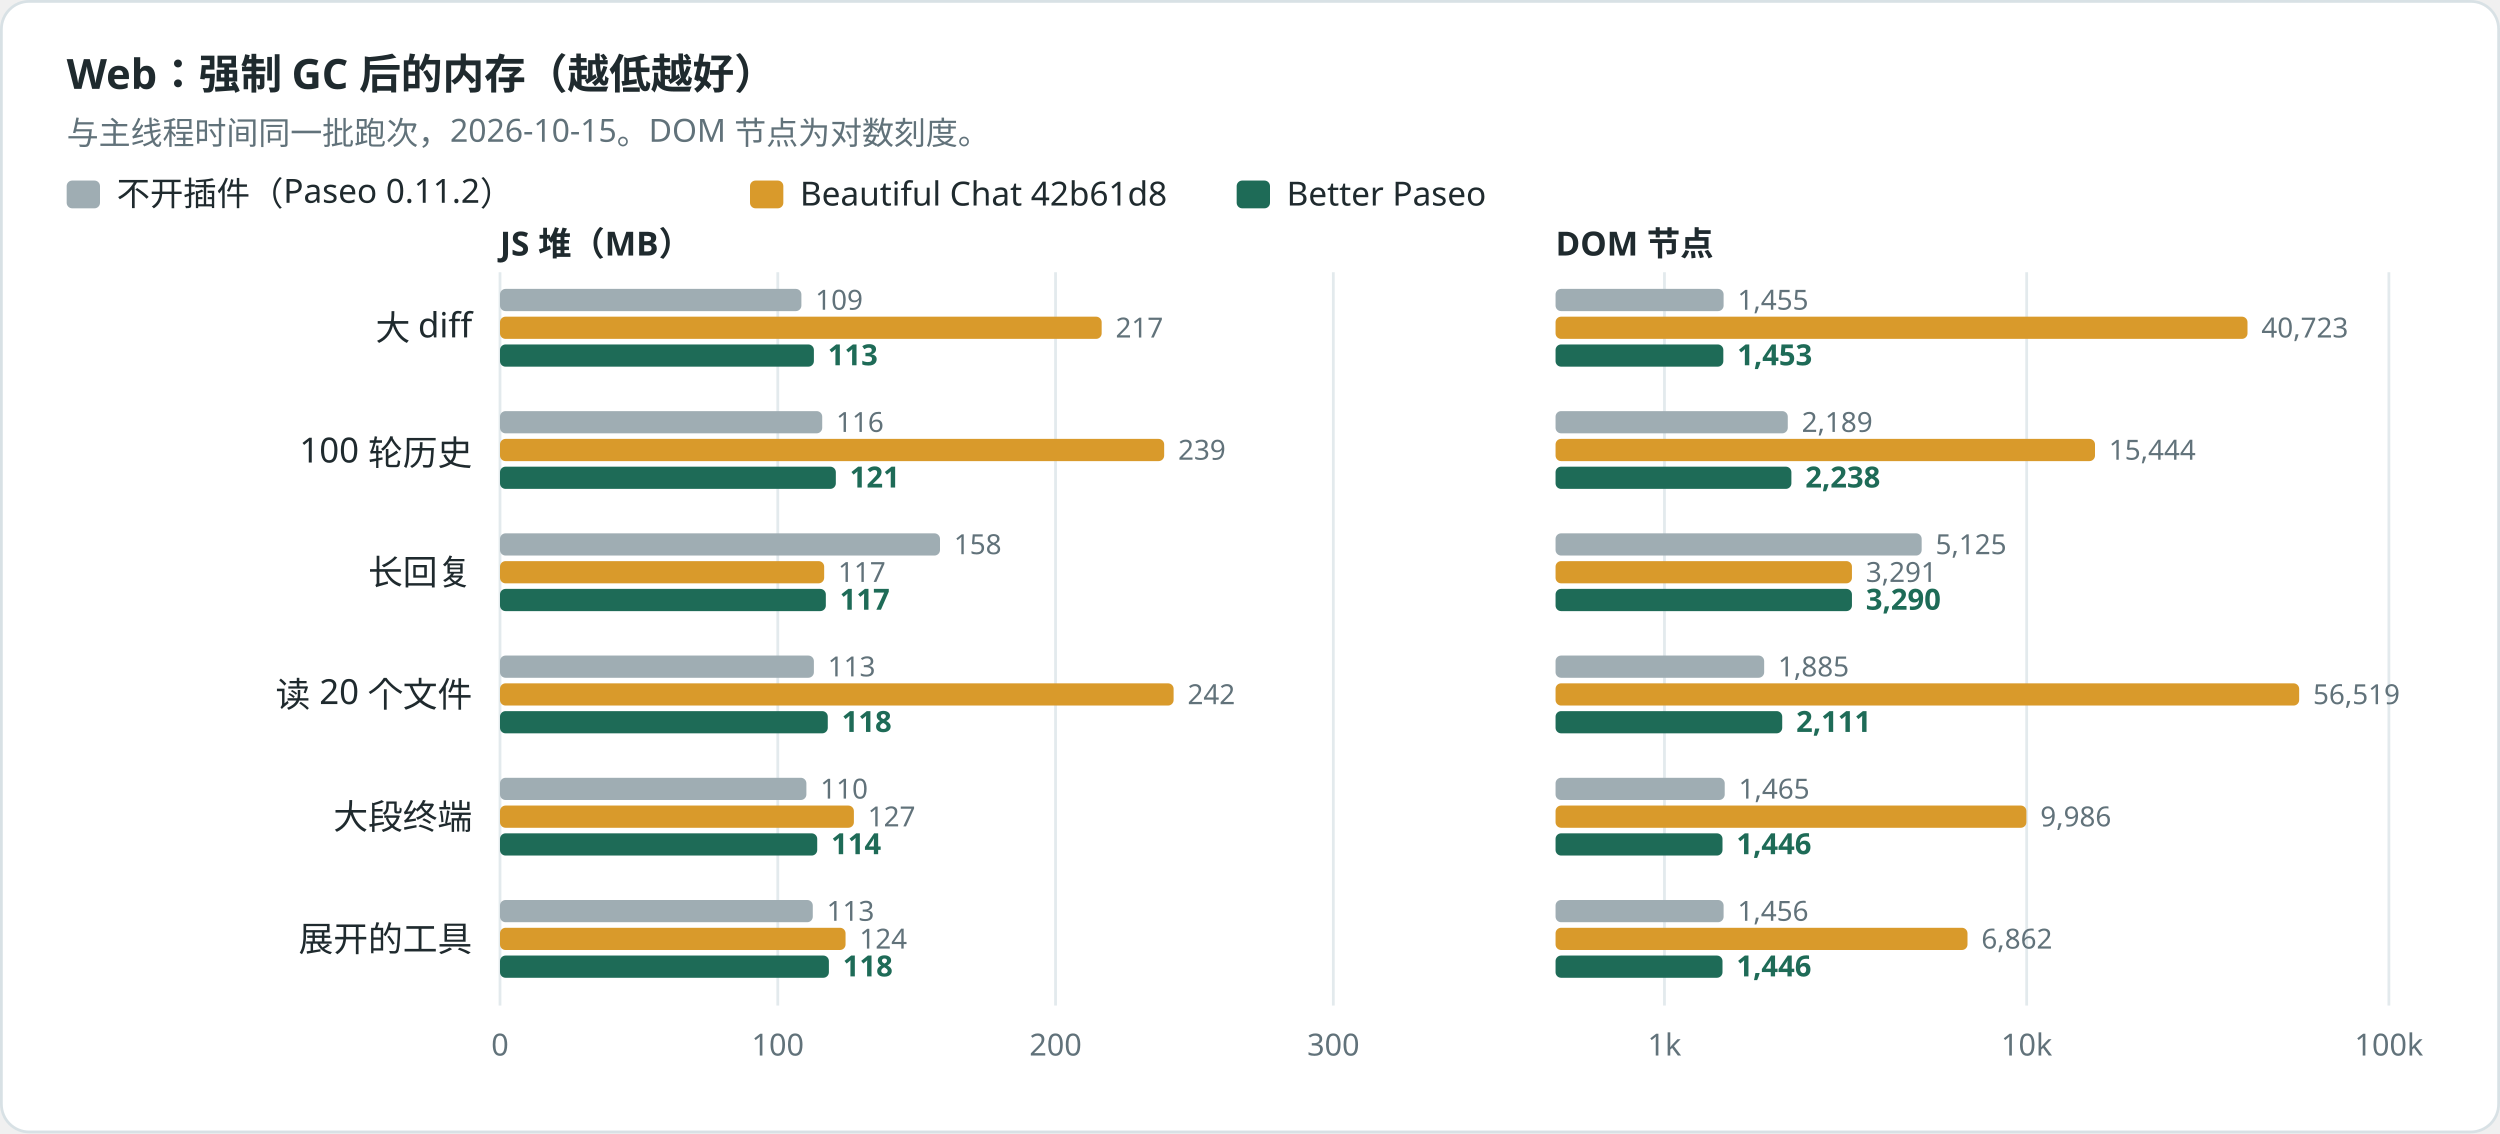
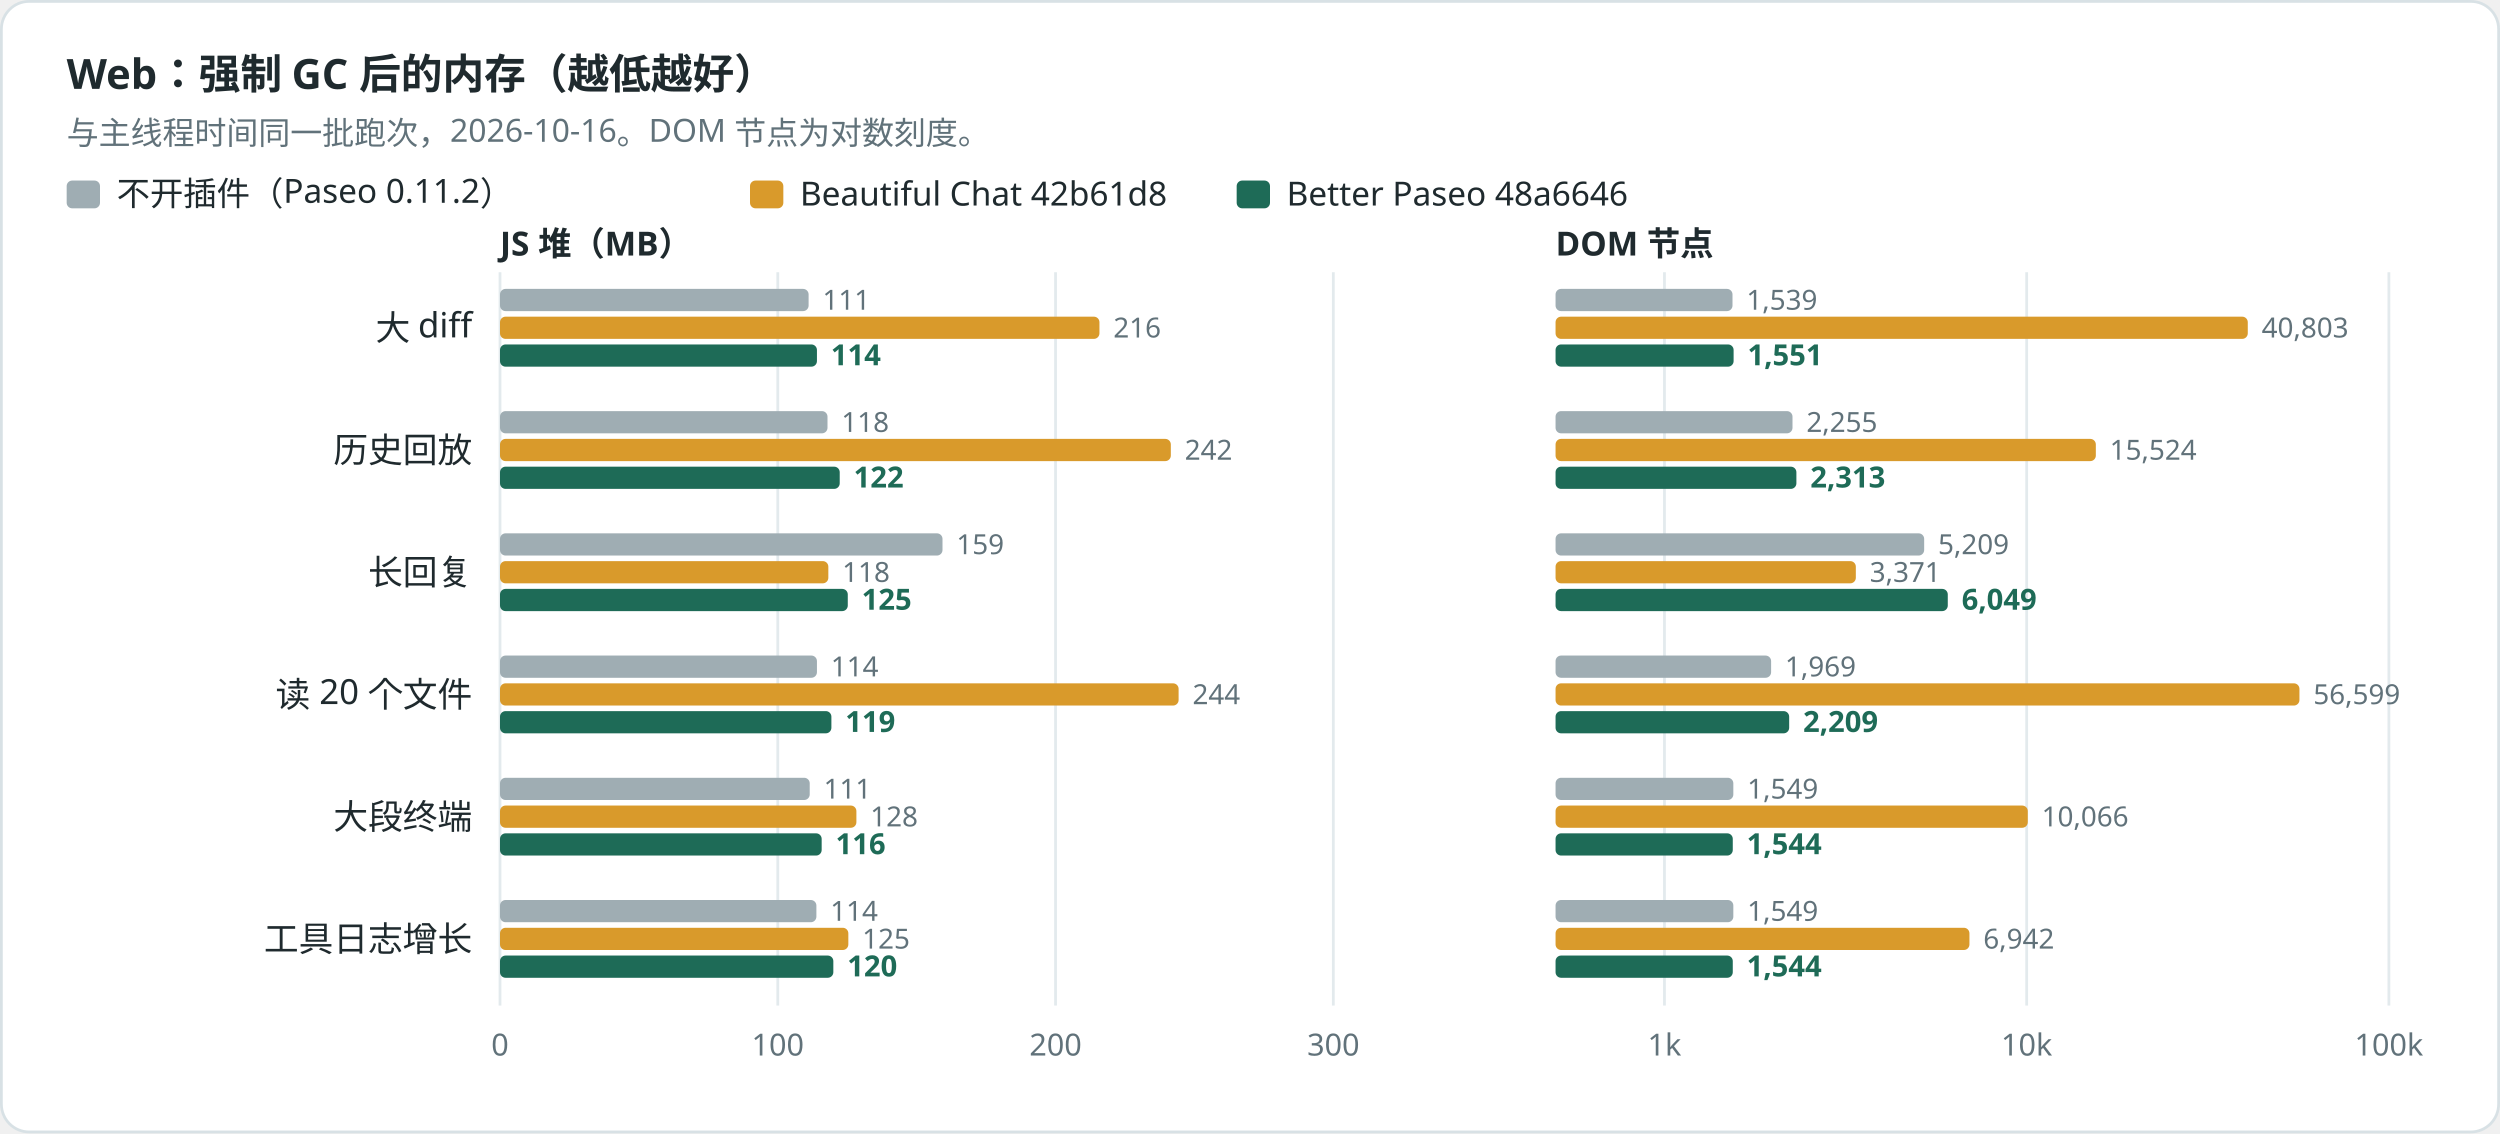
<svg xmlns="http://www.w3.org/2000/svg" viewBox="0 0 900 408" width="900" height="408" role="img">
  <rect x="0.5" y="0.5" width="899" height="407" rx="10" fill="#ffffff" stroke="#d8e1e5" />
  <text x="24.0" y="32.0" text-anchor="start" fill="#1f2a2e" font-size="15" font-weight="600" font-family="'PingFang SC', 'Hiragino Sans GB', 'Microsoft YaHei', 'Noto Sans SC', sans-serif">Web：强制 GC 后的内存（越低越好）</text>
-   <text x="24.0" y="52.0" text-anchor="start" fill="#61727a" font-size="11.5" font-weight="400" font-family="'PingFang SC', 'Hiragino Sans GB', 'Microsoft YaHei', 'Noto Sans SC', sans-serif">与主线程时间同一批跑次，2026-10-15。DOM 节点为对数刻度。</text>
+   <text x="24.0" y="52.0" text-anchor="start" fill="#61727a" font-size="11.5" font-weight="400" font-family="'PingFang SC', 'Hiragino Sans GB', 'Microsoft YaHei', 'Noto Sans SC', sans-serif">与主线程时间同一批跑次，2026-10-16。DOM 节点为对数刻度。</text>
  <rect x="24.0" y="65.0" width="12.0" height="10" rx="2" fill="#9fadb3" />
  <text x="42.0" y="74.0" text-anchor="start" fill="#1f2a2e" font-size="12" font-weight="400" font-family="'PingFang SC', 'Hiragino Sans GB', 'Microsoft YaHei', 'Noto Sans SC', sans-serif">不开插件（Paseo 0.11.2）</text>
  <rect x="270.0" y="65.0" width="12.0" height="10" rx="2" fill="#d99a2b" />
  <text x="288.0" y="74.0" text-anchor="start" fill="#1f2a2e" font-size="12" font-weight="400" font-family="'PingFang SC', 'Hiragino Sans GB', 'Microsoft YaHei', 'Noto Sans SC', sans-serif">Beautiful Chat 42b61d8</text>
  <rect x="445.2" y="65.0" width="12.0" height="10" rx="2" fill="#1e6b57" />
-   <text x="463.2" y="74.0" text-anchor="start" fill="#1f2a2e" font-size="12" font-weight="400" font-family="'PingFang SC', 'Hiragino Sans GB', 'Microsoft YaHei', 'Noto Sans SC', sans-serif">Better Paseo</text>
+   <text x="463.2" y="74.0" text-anchor="start" fill="#1f2a2e" font-size="12" font-weight="400" font-family="'PingFang SC', 'Hiragino Sans GB', 'Microsoft YaHei', 'Noto Sans SC', sans-serif">Better Paseo 48a6646</text>
  <text x="180.0" y="92.0" text-anchor="start" fill="#1f2a2e" font-size="12" font-weight="600" font-family="'PingFang SC', 'Hiragino Sans GB', 'Microsoft YaHei', 'Noto Sans SC', sans-serif">JS 堆（MB）</text>
  <line x1="180.0" y1="98" x2="180.0" y2="362" stroke="#e3eaed" stroke-width="1" />
  <text x="180.0" y="380.0" text-anchor="middle" fill="#61727a" font-size="11" font-weight="400" font-family="'PingFang SC', 'Hiragino Sans GB', 'Microsoft YaHei', 'Noto Sans SC', sans-serif">0</text>
  <line x1="280.0" y1="98" x2="280.0" y2="362" stroke="#e3eaed" stroke-width="1" />
  <text x="280.0" y="380.0" text-anchor="middle" fill="#61727a" font-size="11" font-weight="400" font-family="'PingFang SC', 'Hiragino Sans GB', 'Microsoft YaHei', 'Noto Sans SC', sans-serif">100</text>
  <line x1="380.0" y1="98" x2="380.0" y2="362" stroke="#e3eaed" stroke-width="1" />
  <text x="380.0" y="380.0" text-anchor="middle" fill="#61727a" font-size="11" font-weight="400" font-family="'PingFang SC', 'Hiragino Sans GB', 'Microsoft YaHei', 'Noto Sans SC', sans-serif">200</text>
  <line x1="480.0" y1="98" x2="480.0" y2="362" stroke="#e3eaed" stroke-width="1" />
  <text x="480.0" y="380.0" text-anchor="middle" fill="#61727a" font-size="11" font-weight="400" font-family="'PingFang SC', 'Hiragino Sans GB', 'Microsoft YaHei', 'Noto Sans SC', sans-serif">300</text>
  <text x="560.0" y="92.0" text-anchor="start" fill="#1f2a2e" font-size="12" font-weight="600" font-family="'PingFang SC', 'Hiragino Sans GB', 'Microsoft YaHei', 'Noto Sans SC', sans-serif">DOM 节点</text>
  <line x1="599.2" y1="98" x2="599.2" y2="362" stroke="#e3eaed" stroke-width="1" />
  <text x="599.2" y="380.0" text-anchor="middle" fill="#61727a" font-size="11" font-weight="400" font-family="'PingFang SC', 'Hiragino Sans GB', 'Microsoft YaHei', 'Noto Sans SC', sans-serif">1k</text>
  <line x1="729.6" y1="98" x2="729.6" y2="362" stroke="#e3eaed" stroke-width="1" />
  <text x="729.6" y="380.0" text-anchor="middle" fill="#61727a" font-size="11" font-weight="400" font-family="'PingFang SC', 'Hiragino Sans GB', 'Microsoft YaHei', 'Noto Sans SC', sans-serif">10k</text>
  <line x1="860.0" y1="98" x2="860.0" y2="362" stroke="#e3eaed" stroke-width="1" />
  <text x="860.0" y="380.0" text-anchor="middle" fill="#61727a" font-size="11" font-weight="400" font-family="'PingFang SC', 'Hiragino Sans GB', 'Microsoft YaHei', 'Noto Sans SC', sans-serif">100k</text>
  <text x="170.0" y="122.5" text-anchor="end" fill="#1f2a2e" font-size="12.5" font-weight="400" font-family="'PingFang SC', 'Hiragino Sans GB', 'Microsoft YaHei', 'Noto Sans SC', sans-serif">大 diff</text>
-   <rect x="180.0" y="104.0" width="108.5" height="8" rx="2" fill="#9fadb3" />
-   <text x="293.5" y="111.5" text-anchor="start" fill="#61727a" font-size="10" font-weight="400" font-family="'PingFang SC', 'Hiragino Sans GB', 'Microsoft YaHei', 'Noto Sans SC', sans-serif">109</text>
-   <rect x="180.0" y="114.0" width="216.6" height="8" rx="2" fill="#d99a2b" />
-   <text x="401.6" y="121.5" text-anchor="start" fill="#61727a" font-size="10" font-weight="400" font-family="'PingFang SC', 'Hiragino Sans GB', 'Microsoft YaHei', 'Noto Sans SC', sans-serif">217</text>
-   <rect x="180.0" y="124.0" width="113.0" height="8" rx="2" fill="#1e6b57" />
-   <text x="298.0" y="131.5" text-anchor="start" fill="#1e6b57" font-size="10.5" font-weight="600" font-family="'PingFang SC', 'Hiragino Sans GB', 'Microsoft YaHei', 'Noto Sans SC', sans-serif">113</text>
-   <rect x="560.0" y="104.0" width="60.5" height="8" rx="2" fill="#9fadb3" />
-   <text x="625.5" y="111.5" text-anchor="start" fill="#61727a" font-size="10" font-weight="400" font-family="'PingFang SC', 'Hiragino Sans GB', 'Microsoft YaHei', 'Noto Sans SC', sans-serif">1,455</text>
-   <rect x="560.0" y="114.0" width="249.1" height="8" rx="2" fill="#d99a2b" />
-   <text x="814.1" y="121.5" text-anchor="start" fill="#61727a" font-size="10" font-weight="400" font-family="'PingFang SC', 'Hiragino Sans GB', 'Microsoft YaHei', 'Noto Sans SC', sans-serif">40,723</text>
-   <rect x="560.0" y="124.0" width="60.4" height="8" rx="2" fill="#1e6b57" />
-   <text x="625.4" y="131.5" text-anchor="start" fill="#1e6b57" font-size="10.5" font-weight="600" font-family="'PingFang SC', 'Hiragino Sans GB', 'Microsoft YaHei', 'Noto Sans SC', sans-serif">1,453</text>
-   <text x="170.0" y="166.5" text-anchor="end" fill="#1f2a2e" font-size="12.5" font-weight="400" font-family="'PingFang SC', 'Hiragino Sans GB', 'Microsoft YaHei', 'Noto Sans SC', sans-serif">100 轮历史</text>
-   <rect x="180.0" y="148.0" width="116.0" height="8" rx="2" fill="#9fadb3" />
-   <text x="301.0" y="155.5" text-anchor="start" fill="#61727a" font-size="10" font-weight="400" font-family="'PingFang SC', 'Hiragino Sans GB', 'Microsoft YaHei', 'Noto Sans SC', sans-serif">116</text>
-   <rect x="180.0" y="158.0" width="239.1" height="8" rx="2" fill="#d99a2b" />
-   <text x="424.1" y="165.5" text-anchor="start" fill="#61727a" font-size="10" font-weight="400" font-family="'PingFang SC', 'Hiragino Sans GB', 'Microsoft YaHei', 'Noto Sans SC', sans-serif">239</text>
-   <rect x="180.0" y="168.0" width="120.9" height="8" rx="2" fill="#1e6b57" />
-   <text x="305.9" y="175.5" text-anchor="start" fill="#1e6b57" font-size="10.5" font-weight="600" font-family="'PingFang SC', 'Hiragino Sans GB', 'Microsoft YaHei', 'Noto Sans SC', sans-serif">121</text>
-   <rect x="560.0" y="148.0" width="83.6" height="8" rx="2" fill="#9fadb3" />
-   <text x="648.6" y="155.5" text-anchor="start" fill="#61727a" font-size="10" font-weight="400" font-family="'PingFang SC', 'Hiragino Sans GB', 'Microsoft YaHei', 'Noto Sans SC', sans-serif">2,189</text>
-   <rect x="560.0" y="158.0" width="194.2" height="8" rx="2" fill="#d99a2b" />
-   <text x="759.2" y="165.5" text-anchor="start" fill="#61727a" font-size="10" font-weight="400" font-family="'PingFang SC', 'Hiragino Sans GB', 'Microsoft YaHei', 'Noto Sans SC', sans-serif">15,444</text>
-   <rect x="560.0" y="168.0" width="84.9" height="8" rx="2" fill="#1e6b57" />
-   <text x="649.9" y="175.5" text-anchor="start" fill="#1e6b57" font-size="10.5" font-weight="600" font-family="'PingFang SC', 'Hiragino Sans GB', 'Microsoft YaHei', 'Noto Sans SC', sans-serif">2,238</text>
+   <rect x="180.0" y="104.0" width="111.1" height="8" rx="2" fill="#9fadb3" />
+   <text x="296.1" y="111.5" text-anchor="start" fill="#61727a" font-size="10" font-weight="400" font-family="'PingFang SC', 'Hiragino Sans GB', 'Microsoft YaHei', 'Noto Sans SC', sans-serif">111</text>
+   <rect x="180.0" y="114.0" width="215.8" height="8" rx="2" fill="#d99a2b" />
+   <text x="400.8" y="121.5" text-anchor="start" fill="#61727a" font-size="10" font-weight="400" font-family="'PingFang SC', 'Hiragino Sans GB', 'Microsoft YaHei', 'Noto Sans SC', sans-serif">216</text>
+   <rect x="180.0" y="124.0" width="114.1" height="8" rx="2" fill="#1e6b57" />
+   <text x="299.1" y="131.5" text-anchor="start" fill="#1e6b57" font-size="10.5" font-weight="600" font-family="'PingFang SC', 'Hiragino Sans GB', 'Microsoft YaHei', 'Noto Sans SC', sans-serif">114</text>
+   <rect x="560.0" y="104.0" width="63.7" height="8" rx="2" fill="#9fadb3" />
+   <text x="628.7" y="111.5" text-anchor="start" fill="#61727a" font-size="10" font-weight="400" font-family="'PingFang SC', 'Hiragino Sans GB', 'Microsoft YaHei', 'Noto Sans SC', sans-serif">1,539</text>
+   <rect x="560.0" y="114.0" width="249.2" height="8" rx="2" fill="#d99a2b" />
+   <text x="814.2" y="121.5" text-anchor="start" fill="#61727a" font-size="10" font-weight="400" font-family="'PingFang SC', 'Hiragino Sans GB', 'Microsoft YaHei', 'Noto Sans SC', sans-serif">40,803</text>
+   <rect x="560.0" y="124.0" width="64.1" height="8" rx="2" fill="#1e6b57" />
+   <text x="629.1" y="131.5" text-anchor="start" fill="#1e6b57" font-size="10.5" font-weight="600" font-family="'PingFang SC', 'Hiragino Sans GB', 'Microsoft YaHei', 'Noto Sans SC', sans-serif">1,551</text>
+   <text x="170.0" y="166.5" text-anchor="end" fill="#1f2a2e" font-size="12.5" font-weight="400" font-family="'PingFang SC', 'Hiragino Sans GB', 'Microsoft YaHei', 'Noto Sans SC', sans-serif">历史回放</text>
+   <rect x="180.0" y="148.0" width="117.9" height="8" rx="2" fill="#9fadb3" />
+   <text x="302.9" y="155.5" text-anchor="start" fill="#61727a" font-size="10" font-weight="400" font-family="'PingFang SC', 'Hiragino Sans GB', 'Microsoft YaHei', 'Noto Sans SC', sans-serif">118</text>
+   <rect x="180.0" y="158.0" width="241.5" height="8" rx="2" fill="#d99a2b" />
+   <text x="426.5" y="165.5" text-anchor="start" fill="#61727a" font-size="10" font-weight="400" font-family="'PingFang SC', 'Hiragino Sans GB', 'Microsoft YaHei', 'Noto Sans SC', sans-serif">242</text>
+   <rect x="180.0" y="168.0" width="122.3" height="8" rx="2" fill="#1e6b57" />
+   <text x="307.3" y="175.5" text-anchor="start" fill="#1e6b57" font-size="10.5" font-weight="600" font-family="'PingFang SC', 'Hiragino Sans GB', 'Microsoft YaHei', 'Noto Sans SC', sans-serif">122</text>
+   <rect x="560.0" y="148.0" width="85.3" height="8" rx="2" fill="#9fadb3" />
+   <text x="650.3" y="155.5" text-anchor="start" fill="#61727a" font-size="10" font-weight="400" font-family="'PingFang SC', 'Hiragino Sans GB', 'Microsoft YaHei', 'Noto Sans SC', sans-serif">2,255</text>
+   <rect x="560.0" y="158.0" width="194.5" height="8" rx="2" fill="#d99a2b" />
+   <text x="759.5" y="165.5" text-anchor="start" fill="#61727a" font-size="10" font-weight="400" font-family="'PingFang SC', 'Hiragino Sans GB', 'Microsoft YaHei', 'Noto Sans SC', sans-serif">15,524</text>
+   <rect x="560.0" y="168.0" width="86.7" height="8" rx="2" fill="#1e6b57" />
+   <text x="651.7" y="175.5" text-anchor="start" fill="#1e6b57" font-size="10.5" font-weight="600" font-family="'PingFang SC', 'Hiragino Sans GB', 'Microsoft YaHei', 'Noto Sans SC', sans-serif">2,313</text>
  <text x="170.0" y="210.5" text-anchor="end" fill="#1f2a2e" font-size="12.5" font-weight="400" font-family="'PingFang SC', 'Hiragino Sans GB', 'Microsoft YaHei', 'Noto Sans SC', sans-serif">长回复</text>
-   <rect x="180.0" y="192.0" width="158.4" height="8" rx="2" fill="#9fadb3" />
-   <text x="343.4" y="199.5" text-anchor="start" fill="#61727a" font-size="10" font-weight="400" font-family="'PingFang SC', 'Hiragino Sans GB', 'Microsoft YaHei', 'Noto Sans SC', sans-serif">158</text>
-   <rect x="180.0" y="202.0" width="116.7" height="8" rx="2" fill="#d99a2b" />
-   <text x="301.7" y="209.5" text-anchor="start" fill="#61727a" font-size="10" font-weight="400" font-family="'PingFang SC', 'Hiragino Sans GB', 'Microsoft YaHei', 'Noto Sans SC', sans-serif">117</text>
-   <rect x="180.0" y="212.0" width="117.3" height="8" rx="2" fill="#1e6b57" />
-   <text x="302.3" y="219.5" text-anchor="start" fill="#1e6b57" font-size="10.5" font-weight="600" font-family="'PingFang SC', 'Hiragino Sans GB', 'Microsoft YaHei', 'Noto Sans SC', sans-serif">117</text>
-   <rect x="560.0" y="192.0" width="131.8" height="8" rx="2" fill="#9fadb3" />
-   <text x="696.8" y="199.5" text-anchor="start" fill="#61727a" font-size="10" font-weight="400" font-family="'PingFang SC', 'Hiragino Sans GB', 'Microsoft YaHei', 'Noto Sans SC', sans-serif">5,125</text>
-   <rect x="560.0" y="202.0" width="106.7" height="8" rx="2" fill="#d99a2b" />
-   <text x="671.7" y="209.5" text-anchor="start" fill="#61727a" font-size="10" font-weight="400" font-family="'PingFang SC', 'Hiragino Sans GB', 'Microsoft YaHei', 'Noto Sans SC', sans-serif">3,291</text>
-   <rect x="560.0" y="212.0" width="106.7" height="8" rx="2" fill="#1e6b57" />
-   <text x="671.7" y="219.5" text-anchor="start" fill="#1e6b57" font-size="10.5" font-weight="600" font-family="'PingFang SC', 'Hiragino Sans GB', 'Microsoft YaHei', 'Noto Sans SC', sans-serif">3,290</text>
+   <rect x="180.0" y="192.0" width="159.3" height="8" rx="2" fill="#9fadb3" />
+   <text x="344.3" y="199.5" text-anchor="start" fill="#61727a" font-size="10" font-weight="400" font-family="'PingFang SC', 'Hiragino Sans GB', 'Microsoft YaHei', 'Noto Sans SC', sans-serif">159</text>
+   <rect x="180.0" y="202.0" width="118.2" height="8" rx="2" fill="#d99a2b" />
+   <text x="303.2" y="209.5" text-anchor="start" fill="#61727a" font-size="10" font-weight="400" font-family="'PingFang SC', 'Hiragino Sans GB', 'Microsoft YaHei', 'Noto Sans SC', sans-serif">118</text>
+   <rect x="180.0" y="212.0" width="125.2" height="8" rx="2" fill="#1e6b57" />
+   <text x="310.2" y="219.5" text-anchor="start" fill="#1e6b57" font-size="10.5" font-weight="600" font-family="'PingFang SC', 'Hiragino Sans GB', 'Microsoft YaHei', 'Noto Sans SC', sans-serif">125</text>
+   <rect x="560.0" y="192.0" width="132.7" height="8" rx="2" fill="#9fadb3" />
+   <text x="697.7" y="199.5" text-anchor="start" fill="#61727a" font-size="10" font-weight="400" font-family="'PingFang SC', 'Hiragino Sans GB', 'Microsoft YaHei', 'Noto Sans SC', sans-serif">5,209</text>
+   <rect x="560.0" y="202.0" width="108.1" height="8" rx="2" fill="#d99a2b" />
+   <text x="673.1" y="209.5" text-anchor="start" fill="#61727a" font-size="10" font-weight="400" font-family="'PingFang SC', 'Hiragino Sans GB', 'Microsoft YaHei', 'Noto Sans SC', sans-serif">3,371</text>
+   <rect x="560.0" y="212.0" width="141.2" height="8" rx="2" fill="#1e6b57" />
+   <text x="706.2" y="219.5" text-anchor="start" fill="#1e6b57" font-size="10.5" font-weight="600" font-family="'PingFang SC', 'Hiragino Sans GB', 'Microsoft YaHei', 'Noto Sans SC', sans-serif">6,049</text>
  <text x="170.0" y="254.5" text-anchor="end" fill="#1f2a2e" font-size="12.5" font-weight="400" font-family="'PingFang SC', 'Hiragino Sans GB', 'Microsoft YaHei', 'Noto Sans SC', sans-serif">读 20 个文件</text>
-   <rect x="180.0" y="236.0" width="113.0" height="8" rx="2" fill="#9fadb3" />
-   <text x="298.0" y="243.5" text-anchor="start" fill="#61727a" font-size="10" font-weight="400" font-family="'PingFang SC', 'Hiragino Sans GB', 'Microsoft YaHei', 'Noto Sans SC', sans-serif">113</text>
-   <rect x="180.0" y="246.0" width="242.5" height="8" rx="2" fill="#d99a2b" />
-   <text x="427.5" y="253.5" text-anchor="start" fill="#61727a" font-size="10" font-weight="400" font-family="'PingFang SC', 'Hiragino Sans GB', 'Microsoft YaHei', 'Noto Sans SC', sans-serif">242</text>
-   <rect x="180.0" y="256.0" width="118.0" height="8" rx="2" fill="#1e6b57" />
-   <text x="303.0" y="263.5" text-anchor="start" fill="#1e6b57" font-size="10.5" font-weight="600" font-family="'PingFang SC', 'Hiragino Sans GB', 'Microsoft YaHei', 'Noto Sans SC', sans-serif">118</text>
-   <rect x="560.0" y="236.0" width="75.1" height="8" rx="2" fill="#9fadb3" />
-   <text x="640.1" y="243.5" text-anchor="start" fill="#61727a" font-size="10" font-weight="400" font-family="'PingFang SC', 'Hiragino Sans GB', 'Microsoft YaHei', 'Noto Sans SC', sans-serif">1,885</text>
-   <rect x="560.0" y="246.0" width="267.7" height="8" rx="2" fill="#d99a2b" />
-   <text x="832.7" y="253.5" text-anchor="start" fill="#61727a" font-size="10" font-weight="400" font-family="'PingFang SC', 'Hiragino Sans GB', 'Microsoft YaHei', 'Noto Sans SC', sans-serif">56,519</text>
-   <rect x="560.0" y="256.0" width="81.6" height="8" rx="2" fill="#1e6b57" />
-   <text x="646.6" y="263.5" text-anchor="start" fill="#1e6b57" font-size="10.5" font-weight="600" font-family="'PingFang SC', 'Hiragino Sans GB', 'Microsoft YaHei', 'Noto Sans SC', sans-serif">2,111</text>
+   <rect x="180.0" y="236.0" width="114.1" height="8" rx="2" fill="#9fadb3" />
+   <text x="299.1" y="243.5" text-anchor="start" fill="#61727a" font-size="10" font-weight="400" font-family="'PingFang SC', 'Hiragino Sans GB', 'Microsoft YaHei', 'Noto Sans SC', sans-serif">114</text>
+   <rect x="180.0" y="246.0" width="244.3" height="8" rx="2" fill="#d99a2b" />
+   <text x="429.3" y="253.5" text-anchor="start" fill="#61727a" font-size="10" font-weight="400" font-family="'PingFang SC', 'Hiragino Sans GB', 'Microsoft YaHei', 'Noto Sans SC', sans-serif">244</text>
+   <rect x="180.0" y="256.0" width="119.3" height="8" rx="2" fill="#1e6b57" />
+   <text x="304.3" y="263.5" text-anchor="start" fill="#1e6b57" font-size="10.5" font-weight="600" font-family="'PingFang SC', 'Hiragino Sans GB', 'Microsoft YaHei', 'Noto Sans SC', sans-serif">119</text>
+   <rect x="560.0" y="236.0" width="77.6" height="8" rx="2" fill="#9fadb3" />
+   <text x="642.6" y="243.5" text-anchor="start" fill="#61727a" font-size="10" font-weight="400" font-family="'PingFang SC', 'Hiragino Sans GB', 'Microsoft YaHei', 'Noto Sans SC', sans-serif">1,969</text>
+   <rect x="560.0" y="246.0" width="267.8" height="8" rx="2" fill="#d99a2b" />
+   <text x="832.8" y="253.5" text-anchor="start" fill="#61727a" font-size="10" font-weight="400" font-family="'PingFang SC', 'Hiragino Sans GB', 'Microsoft YaHei', 'Noto Sans SC', sans-serif">56,599</text>
+   <rect x="560.0" y="256.0" width="84.1" height="8" rx="2" fill="#1e6b57" />
+   <text x="649.1" y="263.5" text-anchor="start" fill="#1e6b57" font-size="10.5" font-weight="600" font-family="'PingFang SC', 'Hiragino Sans GB', 'Microsoft YaHei', 'Noto Sans SC', sans-serif">2,209</text>
  <text x="170.0" y="298.5" text-anchor="end" fill="#1f2a2e" font-size="12.5" font-weight="400" font-family="'PingFang SC', 'Hiragino Sans GB', 'Microsoft YaHei', 'Noto Sans SC', sans-serif">大段终端</text>
-   <rect x="180.0" y="280.0" width="110.3" height="8" rx="2" fill="#9fadb3" />
-   <text x="295.3" y="287.5" text-anchor="start" fill="#61727a" font-size="10" font-weight="400" font-family="'PingFang SC', 'Hiragino Sans GB', 'Microsoft YaHei', 'Noto Sans SC', sans-serif">110</text>
-   <rect x="180.0" y="290.0" width="127.4" height="8" rx="2" fill="#d99a2b" />
-   <text x="312.4" y="297.5" text-anchor="start" fill="#61727a" font-size="10" font-weight="400" font-family="'PingFang SC', 'Hiragino Sans GB', 'Microsoft YaHei', 'Noto Sans SC', sans-serif">127</text>
-   <rect x="180.0" y="300.0" width="114.2" height="8" rx="2" fill="#1e6b57" />
-   <text x="299.2" y="307.5" text-anchor="start" fill="#1e6b57" font-size="10.5" font-weight="600" font-family="'PingFang SC', 'Hiragino Sans GB', 'Microsoft YaHei', 'Noto Sans SC', sans-serif">114</text>
-   <rect x="560.0" y="280.0" width="60.9" height="8" rx="2" fill="#9fadb3" />
-   <text x="625.9" y="287.5" text-anchor="start" fill="#61727a" font-size="10" font-weight="400" font-family="'PingFang SC', 'Hiragino Sans GB', 'Microsoft YaHei', 'Noto Sans SC', sans-serif">1,465</text>
-   <rect x="560.0" y="290.0" width="169.5" height="8" rx="2" fill="#d99a2b" />
-   <text x="734.5" y="297.5" text-anchor="start" fill="#61727a" font-size="10" font-weight="400" font-family="'PingFang SC', 'Hiragino Sans GB', 'Microsoft YaHei', 'Noto Sans SC', sans-serif">9,986</text>
-   <rect x="560.0" y="300.0" width="60.1" height="8" rx="2" fill="#1e6b57" />
-   <text x="625.1" y="307.5" text-anchor="start" fill="#1e6b57" font-size="10.5" font-weight="600" font-family="'PingFang SC', 'Hiragino Sans GB', 'Microsoft YaHei', 'Noto Sans SC', sans-serif">1,446</text>
-   <text x="170.0" y="342.5" text-anchor="end" fill="#1f2a2e" font-size="12.5" font-weight="400" font-family="'PingFang SC', 'Hiragino Sans GB', 'Microsoft YaHei', 'Noto Sans SC', sans-serif">展开的工具</text>
-   <rect x="180.0" y="324.0" width="112.6" height="8" rx="2" fill="#9fadb3" />
-   <text x="297.6" y="331.5" text-anchor="start" fill="#61727a" font-size="10" font-weight="400" font-family="'PingFang SC', 'Hiragino Sans GB', 'Microsoft YaHei', 'Noto Sans SC', sans-serif">113</text>
-   <rect x="180.0" y="334.0" width="124.4" height="8" rx="2" fill="#d99a2b" />
-   <text x="309.4" y="341.5" text-anchor="start" fill="#61727a" font-size="10" font-weight="400" font-family="'PingFang SC', 'Hiragino Sans GB', 'Microsoft YaHei', 'Noto Sans SC', sans-serif">124</text>
-   <rect x="180.0" y="344.0" width="118.4" height="8" rx="2" fill="#1e6b57" />
-   <text x="303.4" y="351.5" text-anchor="start" fill="#1e6b57" font-size="10.5" font-weight="600" font-family="'PingFang SC', 'Hiragino Sans GB', 'Microsoft YaHei', 'Noto Sans SC', sans-serif">118</text>
-   <rect x="560.0" y="324.0" width="60.5" height="8" rx="2" fill="#9fadb3" />
-   <text x="625.5" y="331.5" text-anchor="start" fill="#61727a" font-size="10" font-weight="400" font-family="'PingFang SC', 'Hiragino Sans GB', 'Microsoft YaHei', 'Noto Sans SC', sans-serif">1,456</text>
-   <rect x="560.0" y="334.0" width="148.3" height="8" rx="2" fill="#d99a2b" />
-   <text x="713.3" y="341.5" text-anchor="start" fill="#61727a" font-size="10" font-weight="400" font-family="'PingFang SC', 'Hiragino Sans GB', 'Microsoft YaHei', 'Noto Sans SC', sans-serif">6,862</text>
-   <rect x="560.0" y="344.0" width="60.1" height="8" rx="2" fill="#1e6b57" />
-   <text x="625.1" y="351.5" text-anchor="start" fill="#1e6b57" font-size="10.5" font-weight="600" font-family="'PingFang SC', 'Hiragino Sans GB', 'Microsoft YaHei', 'Noto Sans SC', sans-serif">1,446</text>
+   <rect x="180.0" y="280.0" width="111.5" height="8" rx="2" fill="#9fadb3" />
+   <text x="296.5" y="287.5" text-anchor="start" fill="#61727a" font-size="10" font-weight="400" font-family="'PingFang SC', 'Hiragino Sans GB', 'Microsoft YaHei', 'Noto Sans SC', sans-serif">111</text>
+   <rect x="180.0" y="290.0" width="128.3" height="8" rx="2" fill="#d99a2b" />
+   <text x="313.3" y="297.5" text-anchor="start" fill="#61727a" font-size="10" font-weight="400" font-family="'PingFang SC', 'Hiragino Sans GB', 'Microsoft YaHei', 'Noto Sans SC', sans-serif">128</text>
+   <rect x="180.0" y="300.0" width="115.8" height="8" rx="2" fill="#1e6b57" />
+   <text x="300.8" y="307.5" text-anchor="start" fill="#1e6b57" font-size="10.5" font-weight="600" font-family="'PingFang SC', 'Hiragino Sans GB', 'Microsoft YaHei', 'Noto Sans SC', sans-serif">116</text>
+   <rect x="560.0" y="280.0" width="64.0" height="8" rx="2" fill="#9fadb3" />
+   <text x="629.0" y="287.5" text-anchor="start" fill="#61727a" font-size="10" font-weight="400" font-family="'PingFang SC', 'Hiragino Sans GB', 'Microsoft YaHei', 'Noto Sans SC', sans-serif">1,549</text>
+   <rect x="560.0" y="290.0" width="170.0" height="8" rx="2" fill="#d99a2b" />
+   <text x="735.0" y="297.5" text-anchor="start" fill="#61727a" font-size="10" font-weight="400" font-family="'PingFang SC', 'Hiragino Sans GB', 'Microsoft YaHei', 'Noto Sans SC', sans-serif">10,066</text>
+   <rect x="560.0" y="300.0" width="63.8" height="8" rx="2" fill="#1e6b57" />
+   <text x="628.8" y="307.5" text-anchor="start" fill="#1e6b57" font-size="10.5" font-weight="600" font-family="'PingFang SC', 'Hiragino Sans GB', 'Microsoft YaHei', 'Noto Sans SC', sans-serif">1,544</text>
+   <text x="170.0" y="342.5" text-anchor="end" fill="#1f2a2e" font-size="12.5" font-weight="400" font-family="'PingFang SC', 'Hiragino Sans GB', 'Microsoft YaHei', 'Noto Sans SC', sans-serif">工具日志增长</text>
+   <rect x="180.0" y="324.0" width="113.9" height="8" rx="2" fill="#9fadb3" />
+   <text x="298.9" y="331.5" text-anchor="start" fill="#61727a" font-size="10" font-weight="400" font-family="'PingFang SC', 'Hiragino Sans GB', 'Microsoft YaHei', 'Noto Sans SC', sans-serif">114</text>
+   <rect x="180.0" y="334.0" width="125.4" height="8" rx="2" fill="#d99a2b" />
+   <text x="310.4" y="341.5" text-anchor="start" fill="#61727a" font-size="10" font-weight="400" font-family="'PingFang SC', 'Hiragino Sans GB', 'Microsoft YaHei', 'Noto Sans SC', sans-serif">125</text>
+   <rect x="180.0" y="344.0" width="120.0" height="8" rx="2" fill="#1e6b57" />
+   <text x="305.0" y="351.5" text-anchor="start" fill="#1e6b57" font-size="10.5" font-weight="600" font-family="'PingFang SC', 'Hiragino Sans GB', 'Microsoft YaHei', 'Noto Sans SC', sans-serif">120</text>
+   <rect x="560.0" y="324.0" width="64.0" height="8" rx="2" fill="#9fadb3" />
+   <text x="629.0" y="331.5" text-anchor="start" fill="#61727a" font-size="10" font-weight="400" font-family="'PingFang SC', 'Hiragino Sans GB', 'Microsoft YaHei', 'Noto Sans SC', sans-serif">1,549</text>
+   <rect x="560.0" y="334.0" width="149.0" height="8" rx="2" fill="#d99a2b" />
+   <text x="714.0" y="341.5" text-anchor="start" fill="#61727a" font-size="10" font-weight="400" font-family="'PingFang SC', 'Hiragino Sans GB', 'Microsoft YaHei', 'Noto Sans SC', sans-serif">6,942</text>
+   <rect x="560.0" y="344.0" width="63.8" height="8" rx="2" fill="#1e6b57" />
+   <text x="628.8" y="351.5" text-anchor="start" fill="#1e6b57" font-size="10.5" font-weight="600" font-family="'PingFang SC', 'Hiragino Sans GB', 'Microsoft YaHei', 'Noto Sans SC', sans-serif">1,544</text>
</svg>
